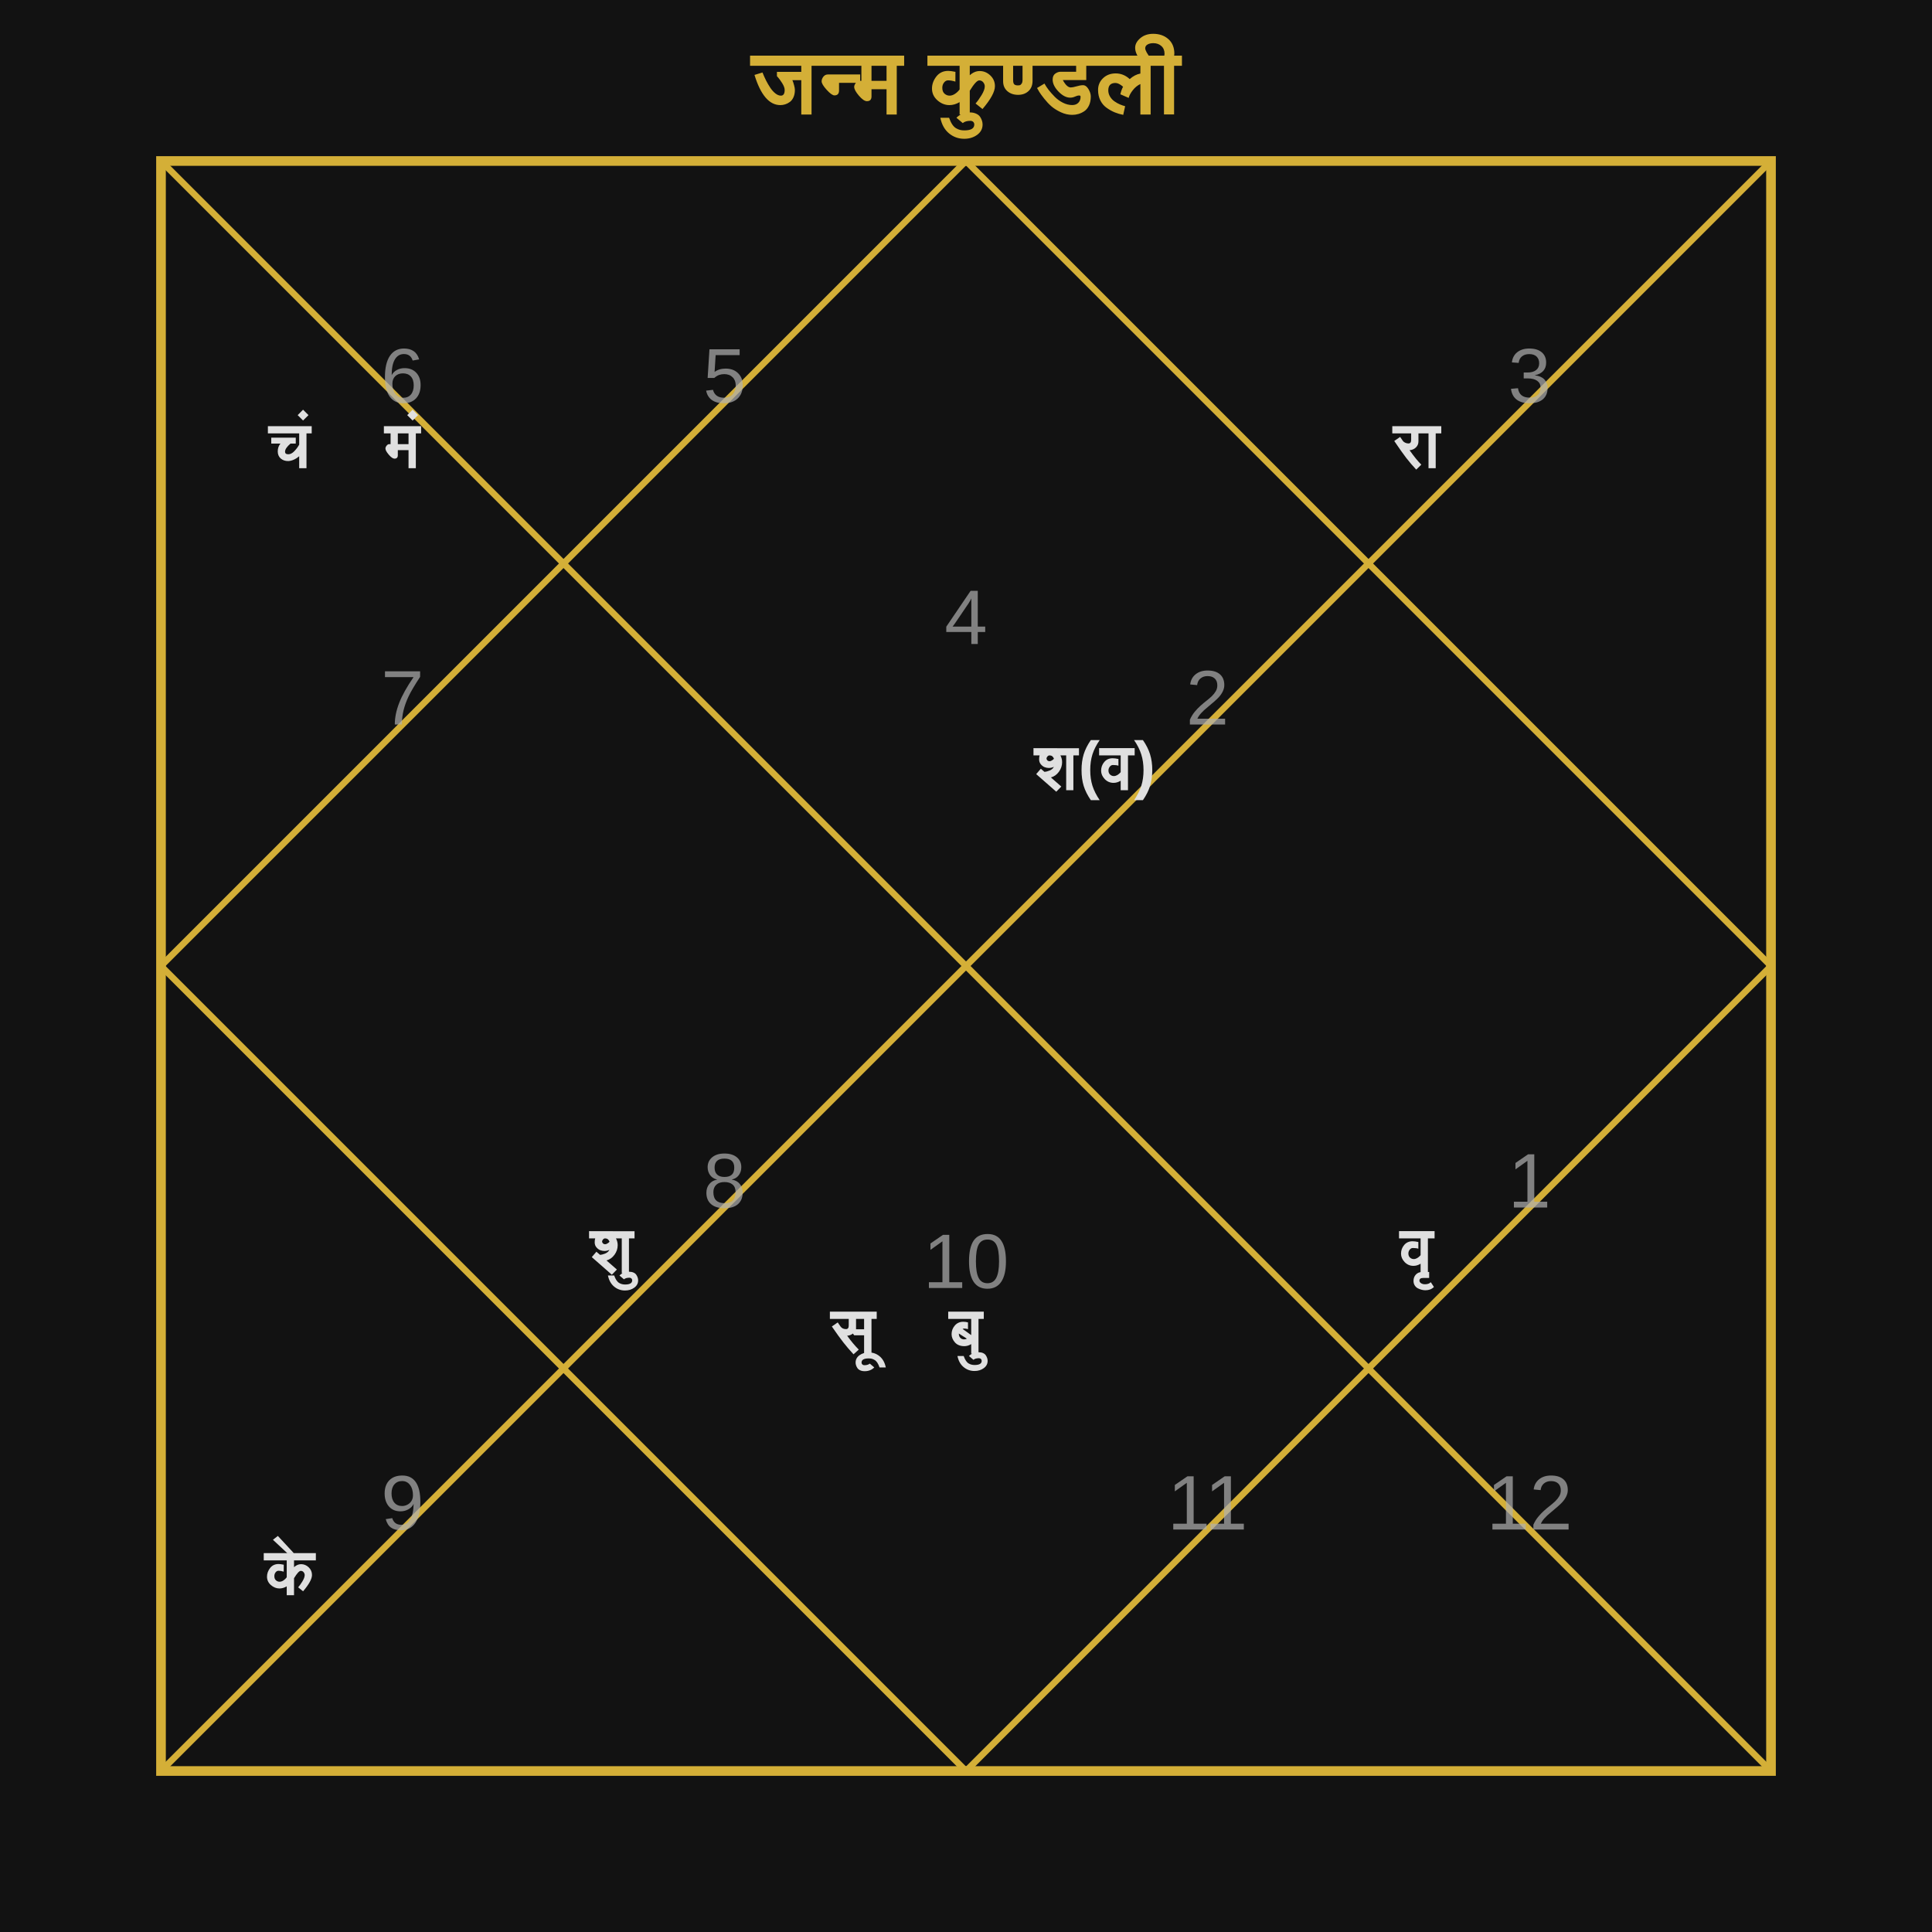
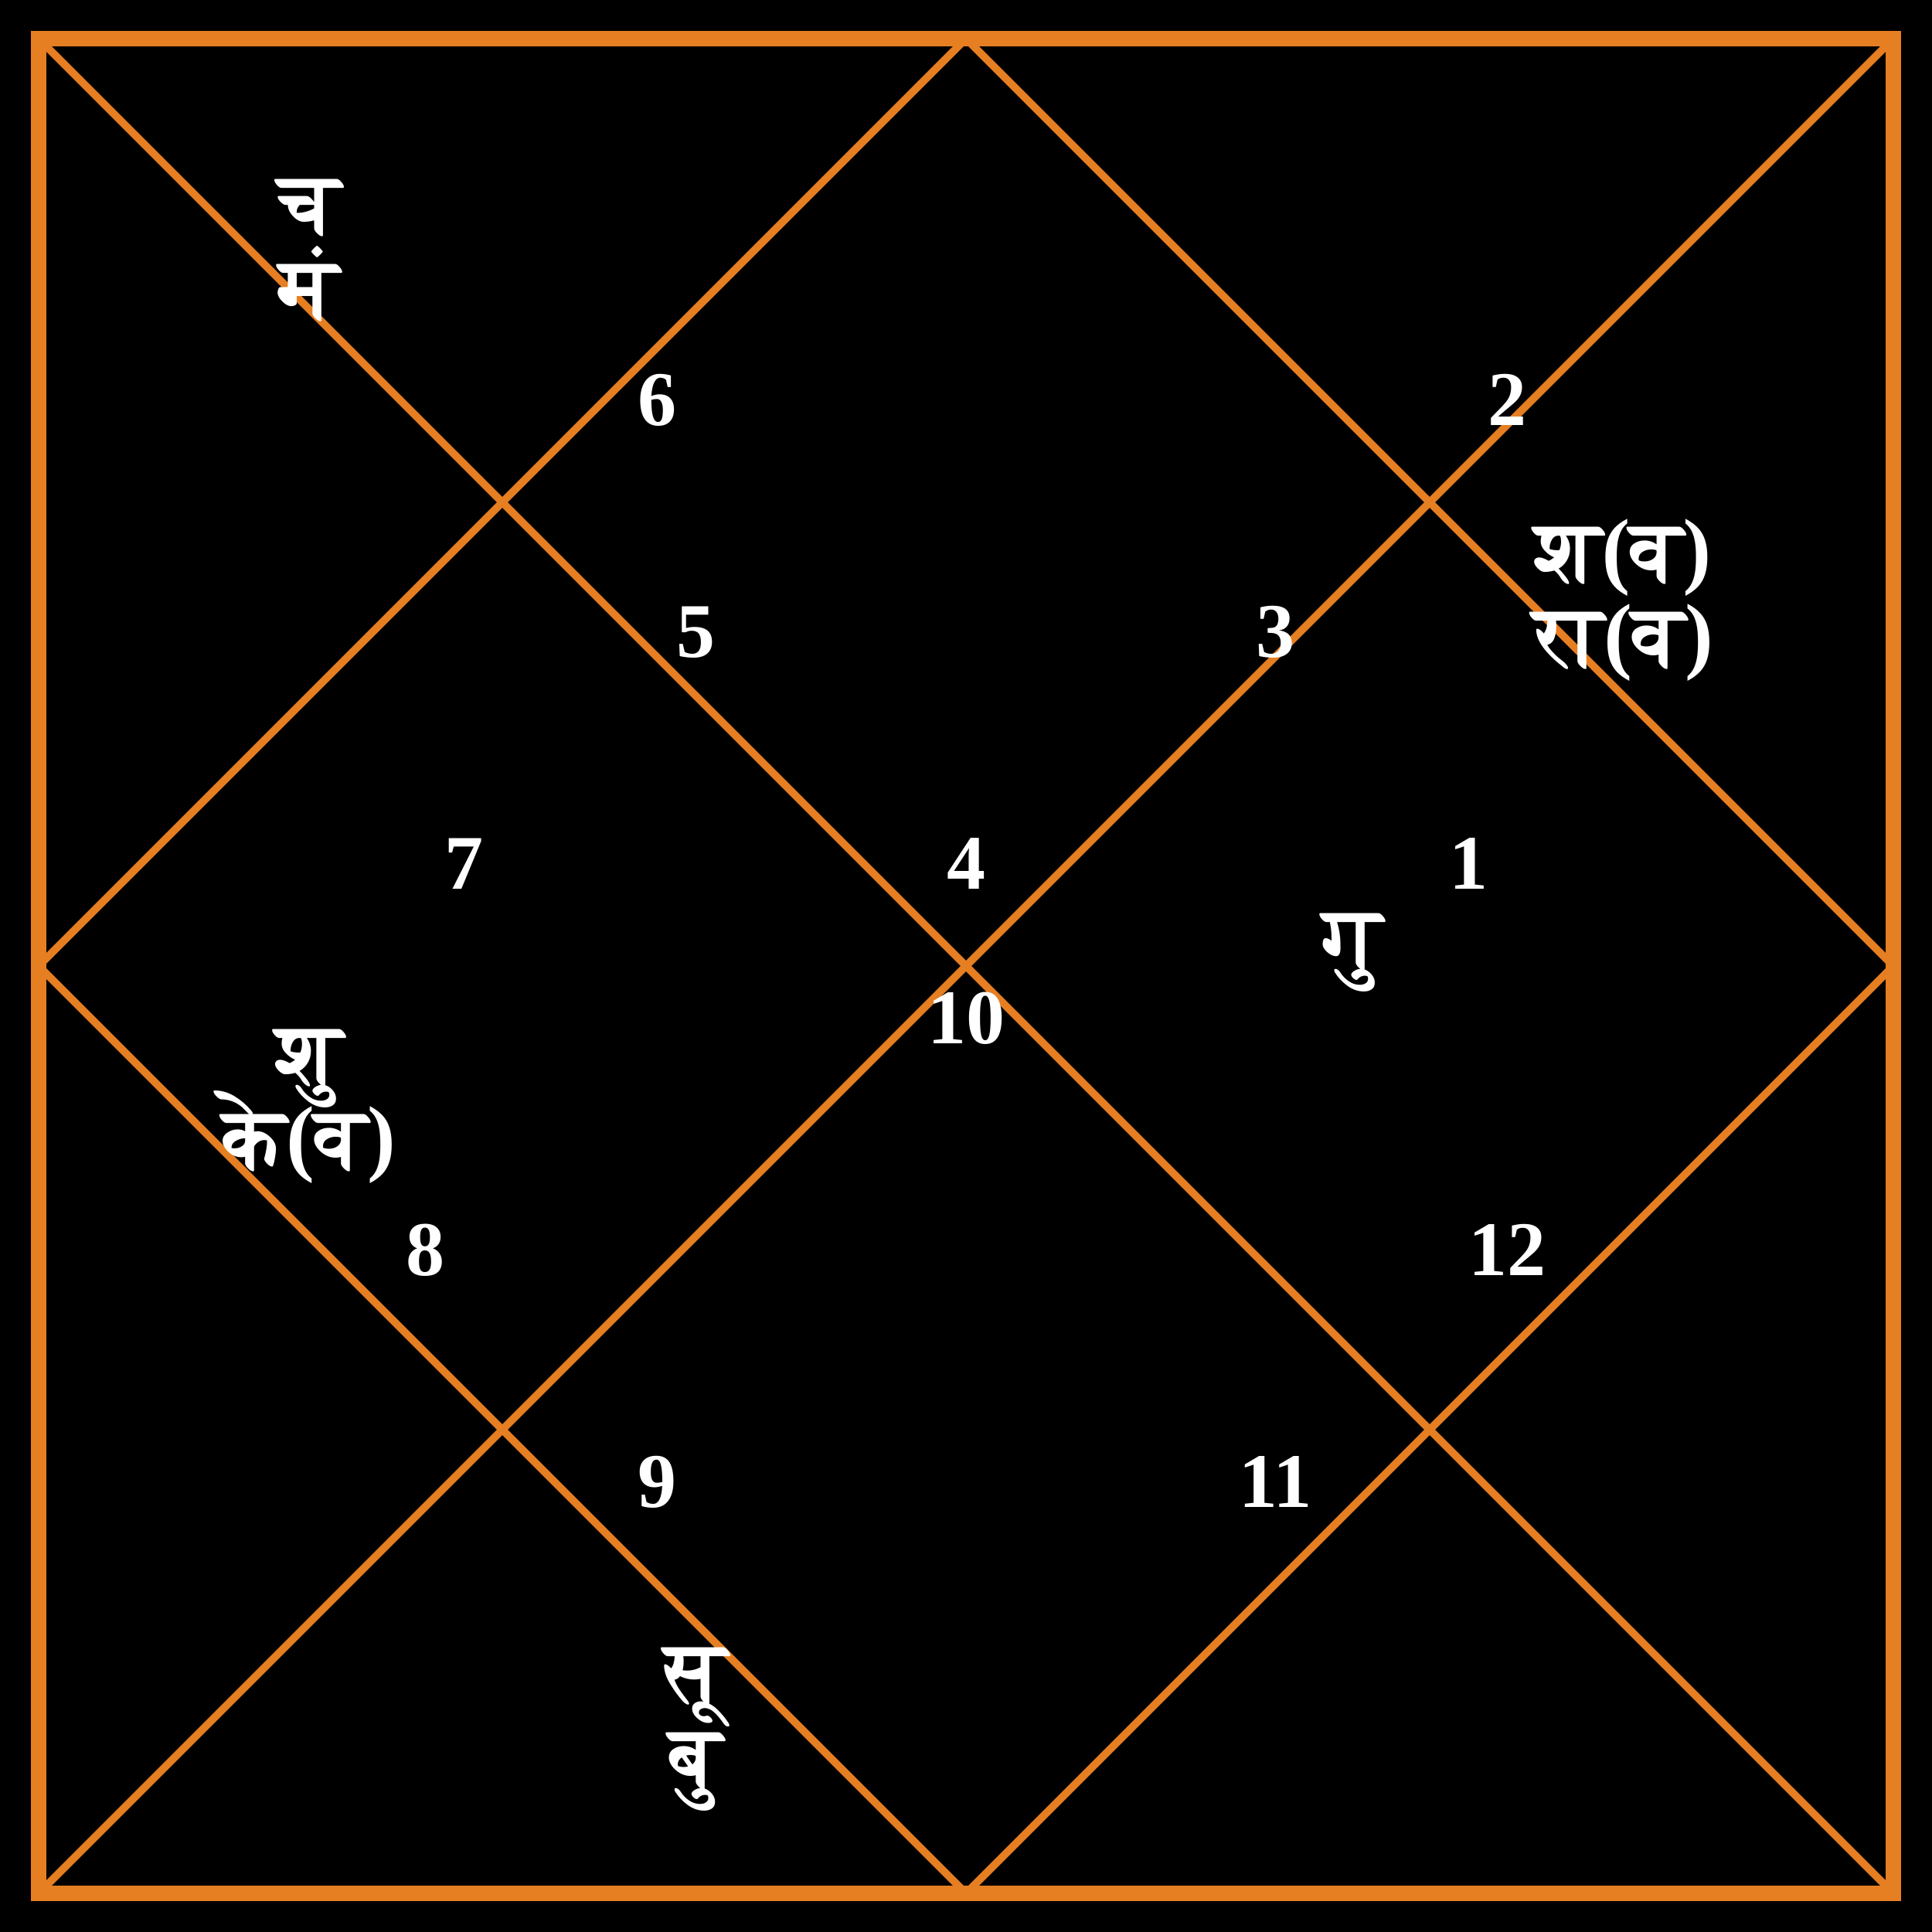
- <svg xmlns="http://www.w3.org/2000/svg" baseProfile="full" height="600" version="1.1" width="600">
+ <svg xmlns="http://www.w3.org/2000/svg" baseProfile="full" height="500" version="1.1" width="500">
  <defs />
-   <rect fill="#121212" height="600" width="600" x="0" y="0" />
-   <rect fill="none" height="500" stroke="#d4af37" stroke-width="3" width="500" x="50" y="50" />
-   <line stroke="#d4af37" stroke-width="2" x1="50" x2="550" y1="50" y2="550" />
-   <line stroke="#d4af37" stroke-width="2" x1="550" x2="50" y1="50" y2="550" />
-   <line stroke="#d4af37" stroke-width="2" x1="300.0" x2="50" y1="50" y2="300.0" />
-   <line stroke="#d4af37" stroke-width="2" x1="50" x2="300.0" y1="300.0" y2="550" />
-   <line stroke="#d4af37" stroke-width="2" x1="300.0" x2="550" y1="550" y2="300.0" />
-   <line stroke="#d4af37" stroke-width="2" x1="550" x2="300.0" y1="300.0" y2="50" />
-   <text fill="#b0b0b0" font-family="Arial" font-size="24px" opacity="0.7" text-anchor="middle" x="300" y="200">4</text>
-   <text fill="#b0b0b0" font-family="Arial" font-size="24px" opacity="0.7" text-anchor="middle" x="225" y="125">5</text>
-   <text fill="#b0b0b0" font-family="Arial" font-size="24px" opacity="0.7" text-anchor="middle" x="125" y="125">6</text>
-   <text fill="#b0b0b0" font-family="Arial" font-size="24px" opacity="0.7" text-anchor="middle" x="125" y="225">7</text>
-   <text fill="#b0b0b0" font-family="Arial" font-size="24px" opacity="0.7" text-anchor="middle" x="225" y="375">8</text>
-   <text fill="#b0b0b0" font-family="Arial" font-size="24px" opacity="0.7" text-anchor="middle" x="125" y="475">9</text>
-   <text fill="#b0b0b0" font-family="Arial" font-size="24px" opacity="0.7" text-anchor="middle" x="300" y="400">10</text>
-   <text fill="#b0b0b0" font-family="Arial" font-size="24px" opacity="0.7" text-anchor="middle" x="375" y="475">11</text>
-   <text fill="#b0b0b0" font-family="Arial" font-size="24px" opacity="0.7" text-anchor="middle" x="475" y="475">12</text>
-   <text fill="#b0b0b0" font-family="Arial" font-size="24px" opacity="0.7" text-anchor="middle" x="475" y="375">1</text>
-   <text fill="#b0b0b0" font-family="Arial" font-size="24px" opacity="0.7" text-anchor="middle" x="375" y="225">2</text>
-   <text fill="#b0b0b0" font-family="Arial" font-size="24px" opacity="0.7" text-anchor="middle" x="475" y="125">3</text>
-   <text fill="#e0e0e0" font-family="Arial" font-size="20px" font-weight="bold" text-anchor="middle" x="90" y="145">चं</text>
-   <text fill="#e0e0e0" font-family="Arial" font-size="20px" font-weight="bold" text-anchor="middle" x="125" y="145">मं</text>
-   <text fill="#e0e0e0" font-family="Arial" font-size="20px" font-weight="bold" text-anchor="middle" x="190" y="395">शु</text>
-   <text fill="#e0e0e0" font-family="Arial" font-size="20px" font-weight="bold" text-anchor="middle" x="90" y="495">के</text>
-   <text fill="#e0e0e0" font-family="Arial" font-size="20px" font-weight="bold" text-anchor="middle" x="265" y="420">सू</text>
-   <text fill="#e0e0e0" font-family="Arial" font-size="20px" font-weight="bold" text-anchor="middle" x="300" y="420">बु</text>
-   <text fill="#e0e0e0" font-family="Arial" font-size="20px" font-weight="bold" text-anchor="middle" x="440" y="395">वृ</text>
-   <text fill="#e0e0e0" font-family="Arial" font-size="20px" font-weight="bold" text-anchor="middle" x="340" y="245">श(व)</text>
-   <text fill="#e0e0e0" font-family="Arial" font-size="20px" font-weight="bold" text-anchor="middle" x="440" y="145">रा</text>
-   <text fill="#d4af37" font-family="Arial" font-size="28px" font-weight="bold" text-anchor="middle" x="300" y="35">जन्म कुण्डली</text>
+   <rect fill="#000000" height="100%" width="100%" x="0" y="0" />
+   <rect fill="none" height="480" stroke="#e67e22" stroke-width="4" width="480" x="10" y="10" />
+   <line stroke="#e67e22" stroke-width="2" x1="10" x2="490" y1="10" y2="490" />
+   <line stroke="#e67e22" stroke-width="2" x1="10" x2="490" y1="490" y2="10" />
+   <line stroke="#e67e22" stroke-width="2" x1="10" x2="250" y1="250" y2="10" />
+   <line stroke="#e67e22" stroke-width="2" x1="250" x2="490" y1="10" y2="250" />
+   <line stroke="#e67e22" stroke-width="2" x1="490" x2="250" y1="250" y2="490" />
+   <line stroke="#e67e22" stroke-width="2" x1="250" x2="10" y1="490" y2="250" />
+   <text fill="#ffffff" font-size="20px" font-weight="bold" text-anchor="middle" x="250" y="230">4</text>
+   <text fill="#ffffff" font-size="20px" font-weight="bold" text-anchor="middle" x="180" y="170">5</text>
+   <text fill="#ffffff" font-size="20px" font-weight="bold" text-anchor="middle" x="170" y="110">6</text>
+   <text fill="#ffffff" font-size="20px" font-weight="bold" text-anchor="middle" x="120" y="230">7</text>
+   <text fill="#ffffff" font-size="20px" font-weight="bold" text-anchor="middle" x="110" y="330">8</text>
+   <text fill="#ffffff" font-size="20px" font-weight="bold" text-anchor="middle" x="170" y="390">9</text>
+   <text fill="#ffffff" font-size="20px" font-weight="bold" text-anchor="middle" x="250" y="270">10</text>
+   <text fill="#ffffff" font-size="20px" font-weight="bold" text-anchor="middle" x="330" y="390">11</text>
+   <text fill="#ffffff" font-size="20px" font-weight="bold" text-anchor="middle" x="390" y="330">12</text>
+   <text fill="#ffffff" font-size="20px" font-weight="bold" text-anchor="middle" x="380" y="230">1</text>
+   <text fill="#ffffff" font-size="20px" font-weight="bold" text-anchor="middle" x="390" y="110">2</text>
+   <text fill="#ffffff" font-size="20px" font-weight="bold" text-anchor="middle" x="330" y="170">3</text>
+   <text fill="#ffffff" font-size="22px" font-weight="600" text-anchor="middle" x="80" y="60">च</text>
+   <text fill="#ffffff" font-size="22px" font-weight="600" text-anchor="middle" x="80" y="82">मं</text>
+   <text fill="#ffffff" font-size="22px" font-weight="600" text-anchor="middle" x="80" y="280">शु</text>
+   <text fill="#ffffff" font-size="22px" font-weight="600" text-anchor="middle" x="80" y="302">के(व)</text>
+   <text fill="#ffffff" font-size="22px" font-weight="600" text-anchor="middle" x="180" y="440">सू</text>
+   <text fill="#ffffff" font-size="22px" font-weight="600" text-anchor="middle" x="180" y="462">बु</text>
+   <text fill="#ffffff" font-size="22px" font-weight="600" text-anchor="middle" x="350" y="250">गु</text>
+   <text fill="#ffffff" font-size="22px" font-weight="600" text-anchor="middle" x="420" y="150">श(व)</text>
+   <text fill="#ffffff" font-size="22px" font-weight="600" text-anchor="middle" x="420" y="172">रा(व)</text>
</svg>
